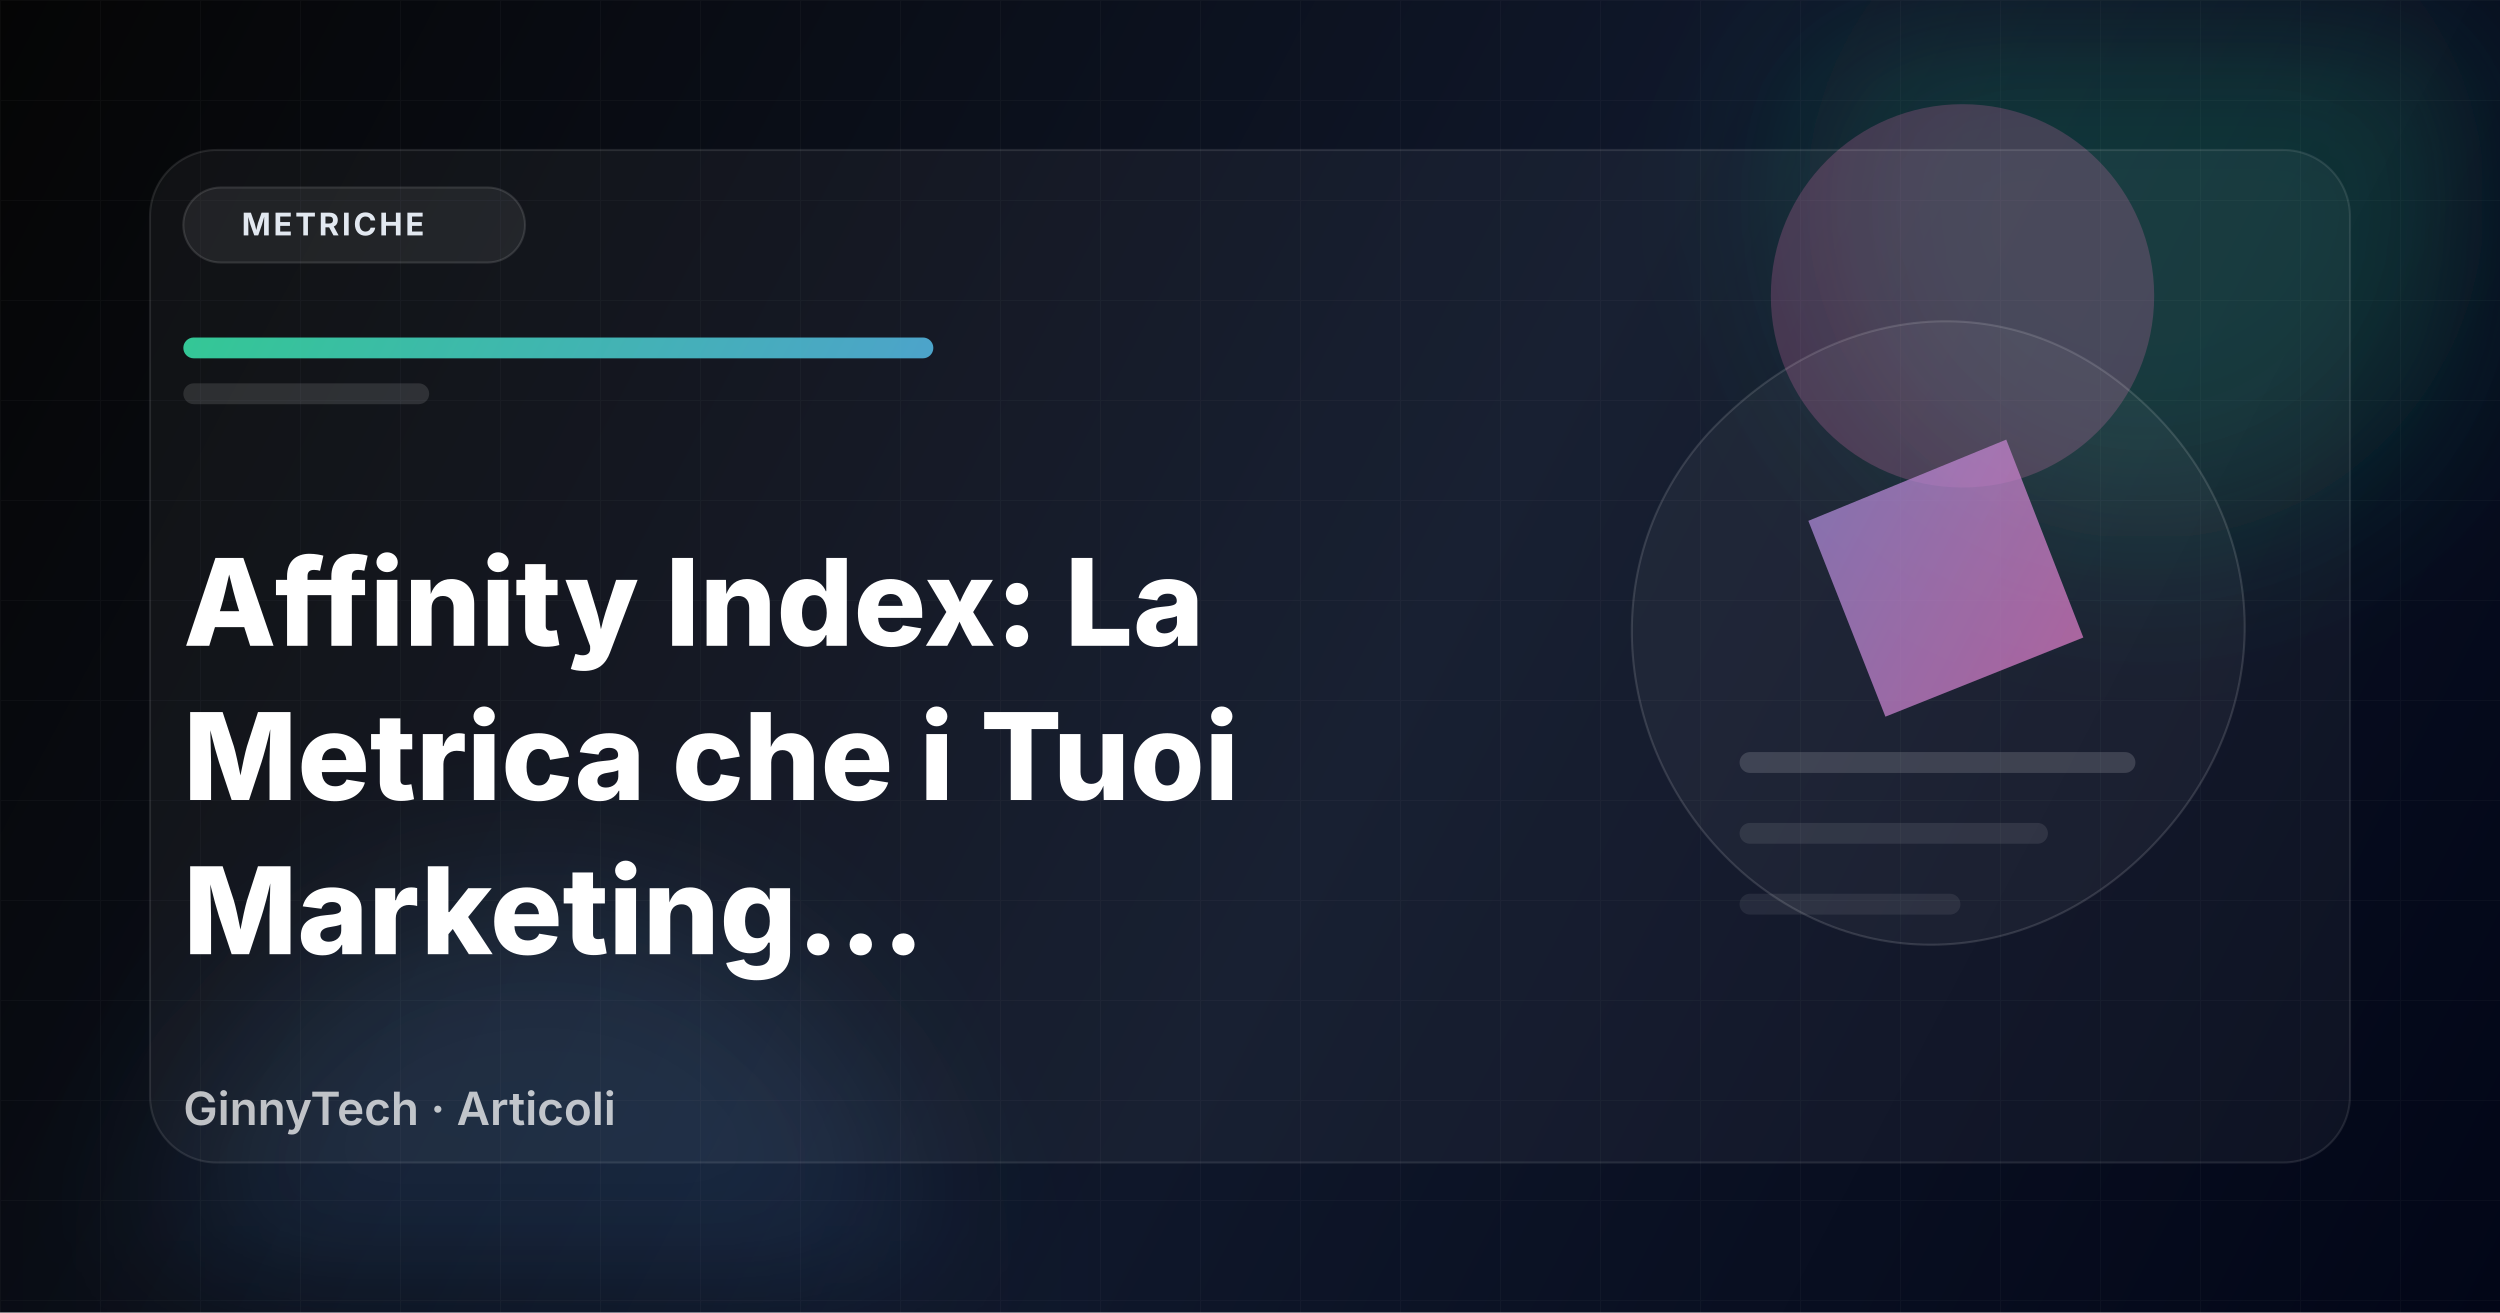
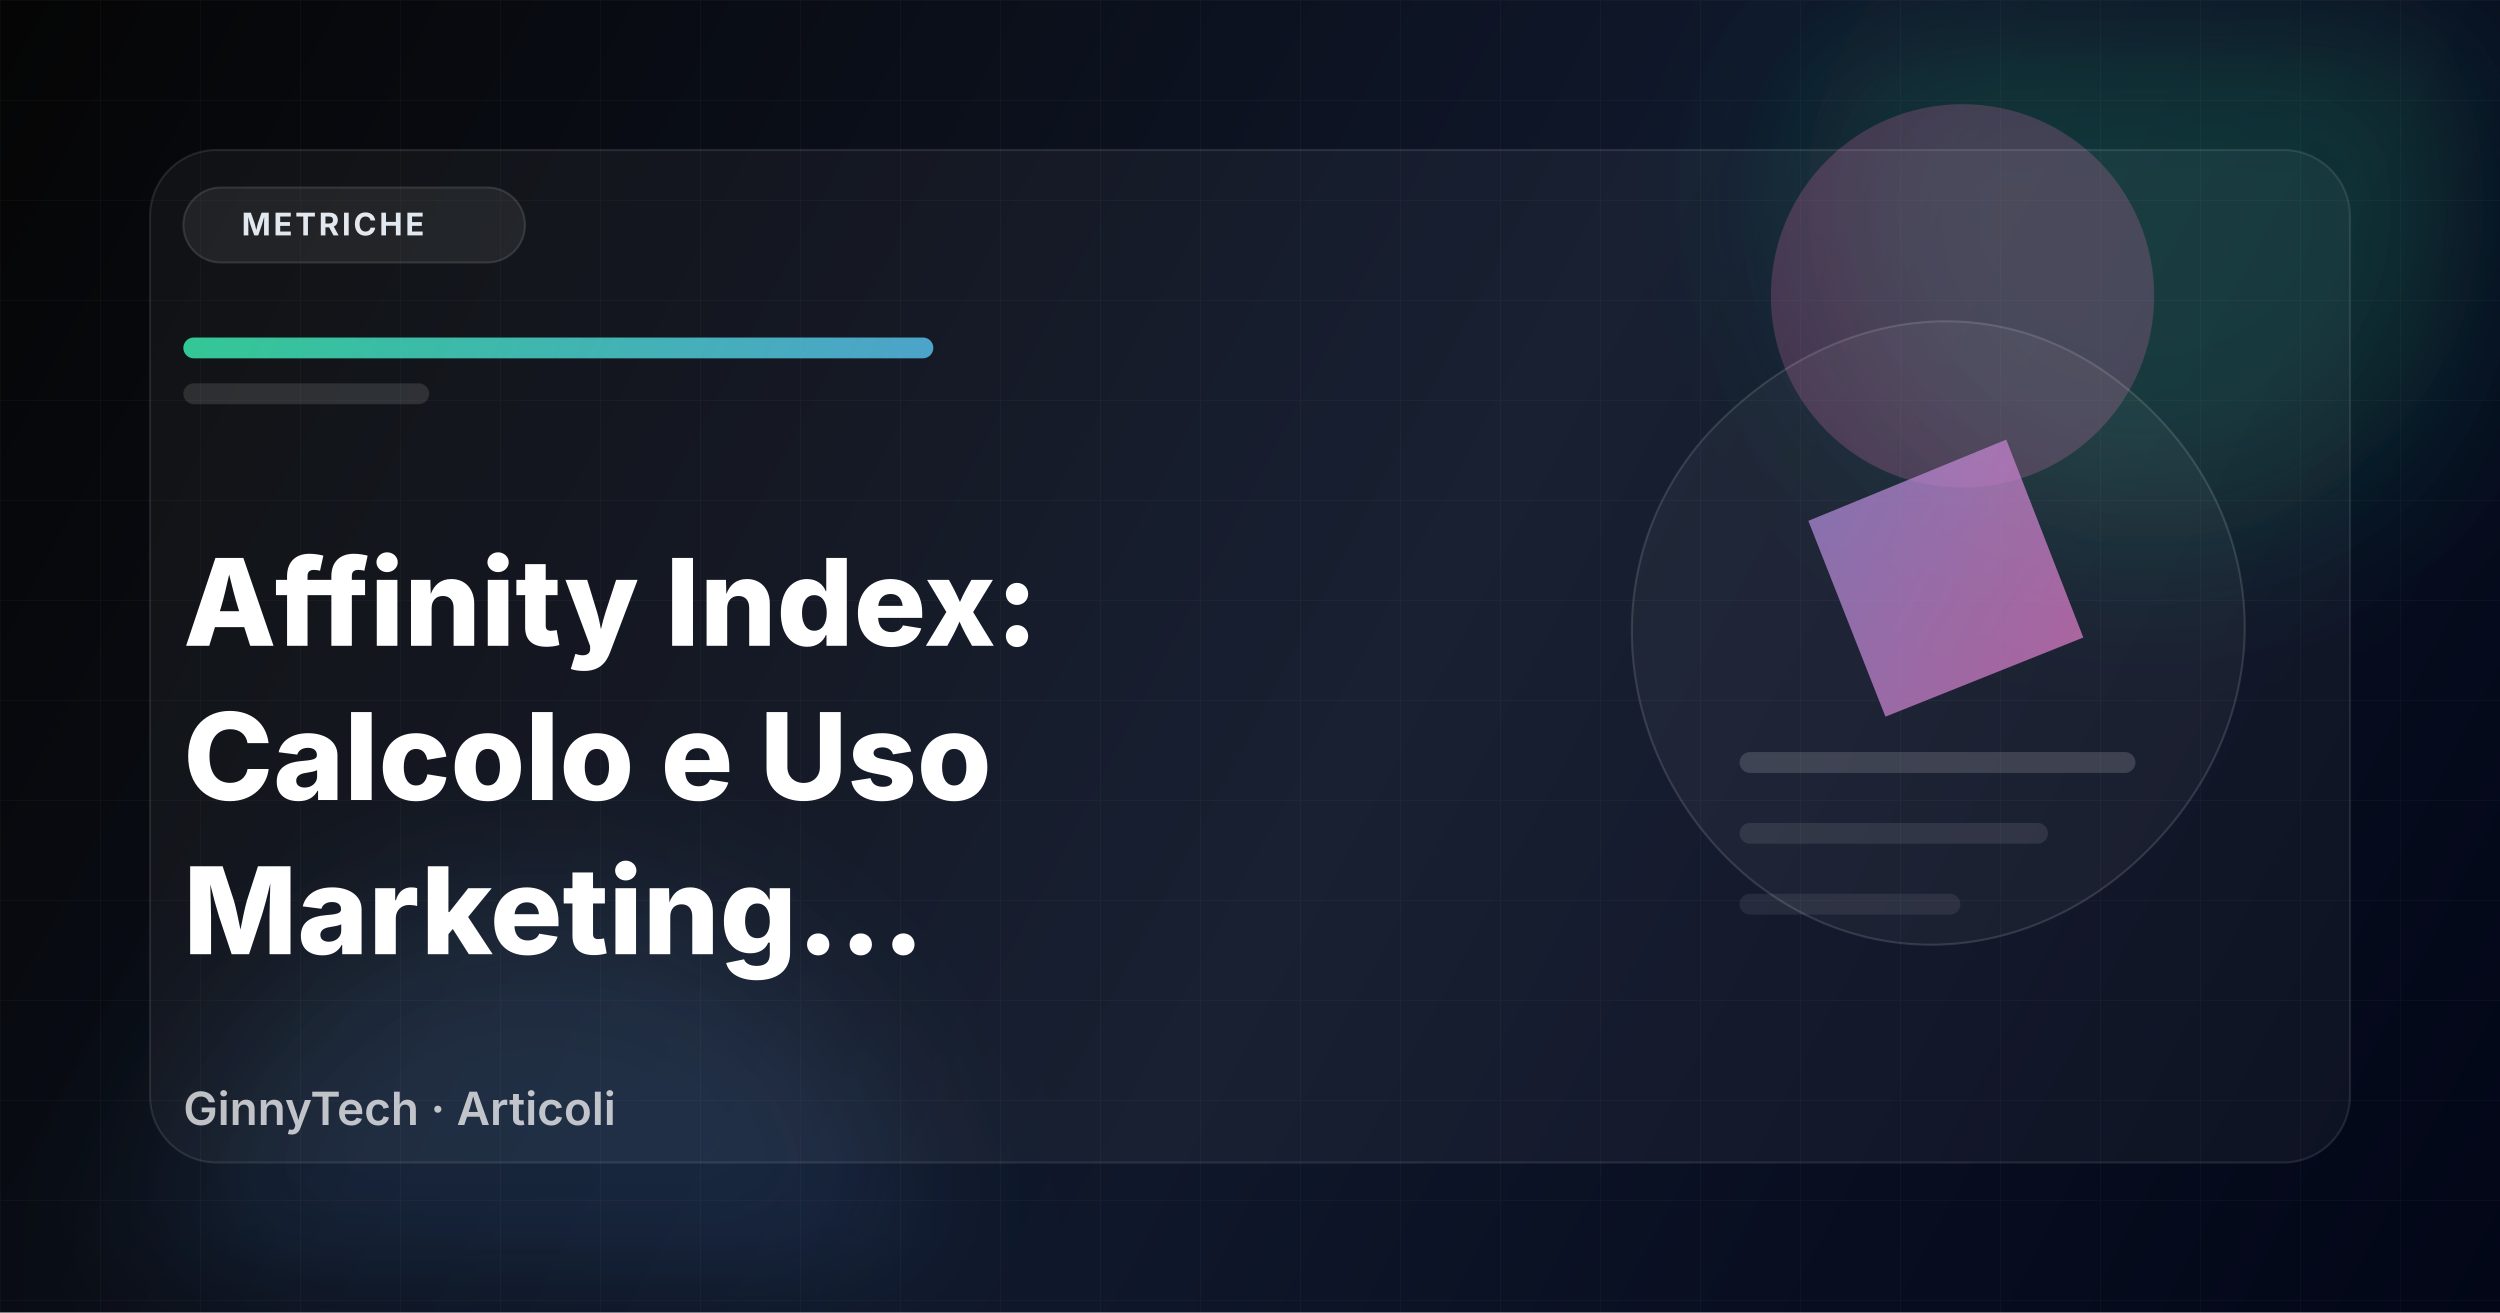
<svg xmlns="http://www.w3.org/2000/svg" width="1200" height="630" viewBox="0 0 1200 630" fill="none">
  <defs>
    <linearGradient id="bg" x1="0" y1="0" x2="1200" y2="630" gradientUnits="userSpaceOnUse">
      <stop offset="0" stop-color="#050505" />
      <stop offset="0.55" stop-color="#0f172a" />
      <stop offset="1" stop-color="#020617" />
    </linearGradient>
    <linearGradient id="accent" x1="110" y1="80" x2="980" y2="540" gradientUnits="userSpaceOnUse">
      <stop offset="0" stop-color="#34d399" stop-opacity="0.95" />
      <stop offset="0.5" stop-color="#60a5fa" stop-opacity="0.88" />
      <stop offset="1" stop-color="#f472b6" stop-opacity="0.9" />
    </linearGradient>
    <filter id="blur" x="-40%" y="-40%" width="180%" height="180%">
      <feGaussianBlur stdDeviation="42" />
    </filter>
    <pattern id="grid" width="48" height="48" patternUnits="userSpaceOnUse">
      <path d="M48 0H0V48" stroke="rgba(255,255,255,0.08)" stroke-width="1" />
    </pattern>
  </defs>
  <rect width="1200" height="630" fill="url(#bg)" />
  <rect width="1200" height="630" fill="url(#grid)" opacity="0.35" />
  <circle cx="1030" cy="96" r="162" fill="#34d399" fill-opacity="0.18" filter="url(#blur)" />
  <circle cx="260" cy="610" r="180" fill="#60a5fa" fill-opacity="0.14" filter="url(#blur)" />
  <circle cx="942" cy="142" r="92" fill="#f472b6" fill-opacity="0.22" />
  <rect x="72" y="72" width="1056" height="486" rx="32" fill="rgba(255,255,255,0.04)" stroke="rgba(255,255,255,0.10)" />
  <rect x="88" y="90" width="164" height="36" rx="18" fill="rgba(255,255,255,0.07)" stroke="rgba(255,255,255,0.12)" />
  <text x="116" y="113" font-family="Inter, Arial, sans-serif" font-size="15" font-weight="700" letter-spacing="1.3" fill="#e2e8f0">METRICHE</text>
  <rect x="88" y="162" width="360" height="10" rx="5" fill="url(#accent)" />
  <rect x="88" y="184" width="118" height="10" rx="5" fill="rgba(255,255,255,0.12)" />
-   <text x="88" y="310" font-family="Inter, Arial, sans-serif" font-size="58" font-weight="800" fill="#ffffff">Affinity Index: La</text>
-   <text x="88" y="384" font-family="Inter, Arial, sans-serif" font-size="58" font-weight="800" fill="#ffffff">Metrica che i Tuoi</text>
+   <text x="88" y="310" font-family="Inter, Arial, sans-serif" font-size="58" font-weight="800" fill="#ffffff">Affinity Index:</text>
+   <text x="88" y="384" font-family="Inter, Arial, sans-serif" font-size="58" font-weight="800" fill="#ffffff">Calcolo e Uso</text>
  <text x="88" y="458" font-family="Inter, Arial, sans-serif" font-size="58" font-weight="800" fill="#ffffff">Marketing...</text>
  <text x="88" y="540" font-family="Inter, Arial, sans-serif" font-size="22" font-weight="600" fill="rgba(255,255,255,0.72)">GinnyTech · Articoli</text>
  <g opacity="0.95">
    <path d="M820 208C880 144 964 136 1025 190C1088 245 1095 332 1042 396C988 461 902 473 839 421C776 368 762 272 820 208Z" fill="rgba(255,255,255,0.04)" stroke="rgba(255,255,255,0.14)" />
    <path d="M868 250L963 211L1000 306L905 344L868 250Z" fill="url(#accent)" fill-opacity="0.88" />
    <path d="M840 366L1020 366" stroke="rgba(255,255,255,0.16)" stroke-width="10" stroke-linecap="round" />
    <path d="M840 400L978 400" stroke="rgba(255,255,255,0.1)" stroke-width="10" stroke-linecap="round" />
    <path d="M840 434L936 434" stroke="rgba(255,255,255,0.08)" stroke-width="10" stroke-linecap="round" />
  </g>
</svg>
